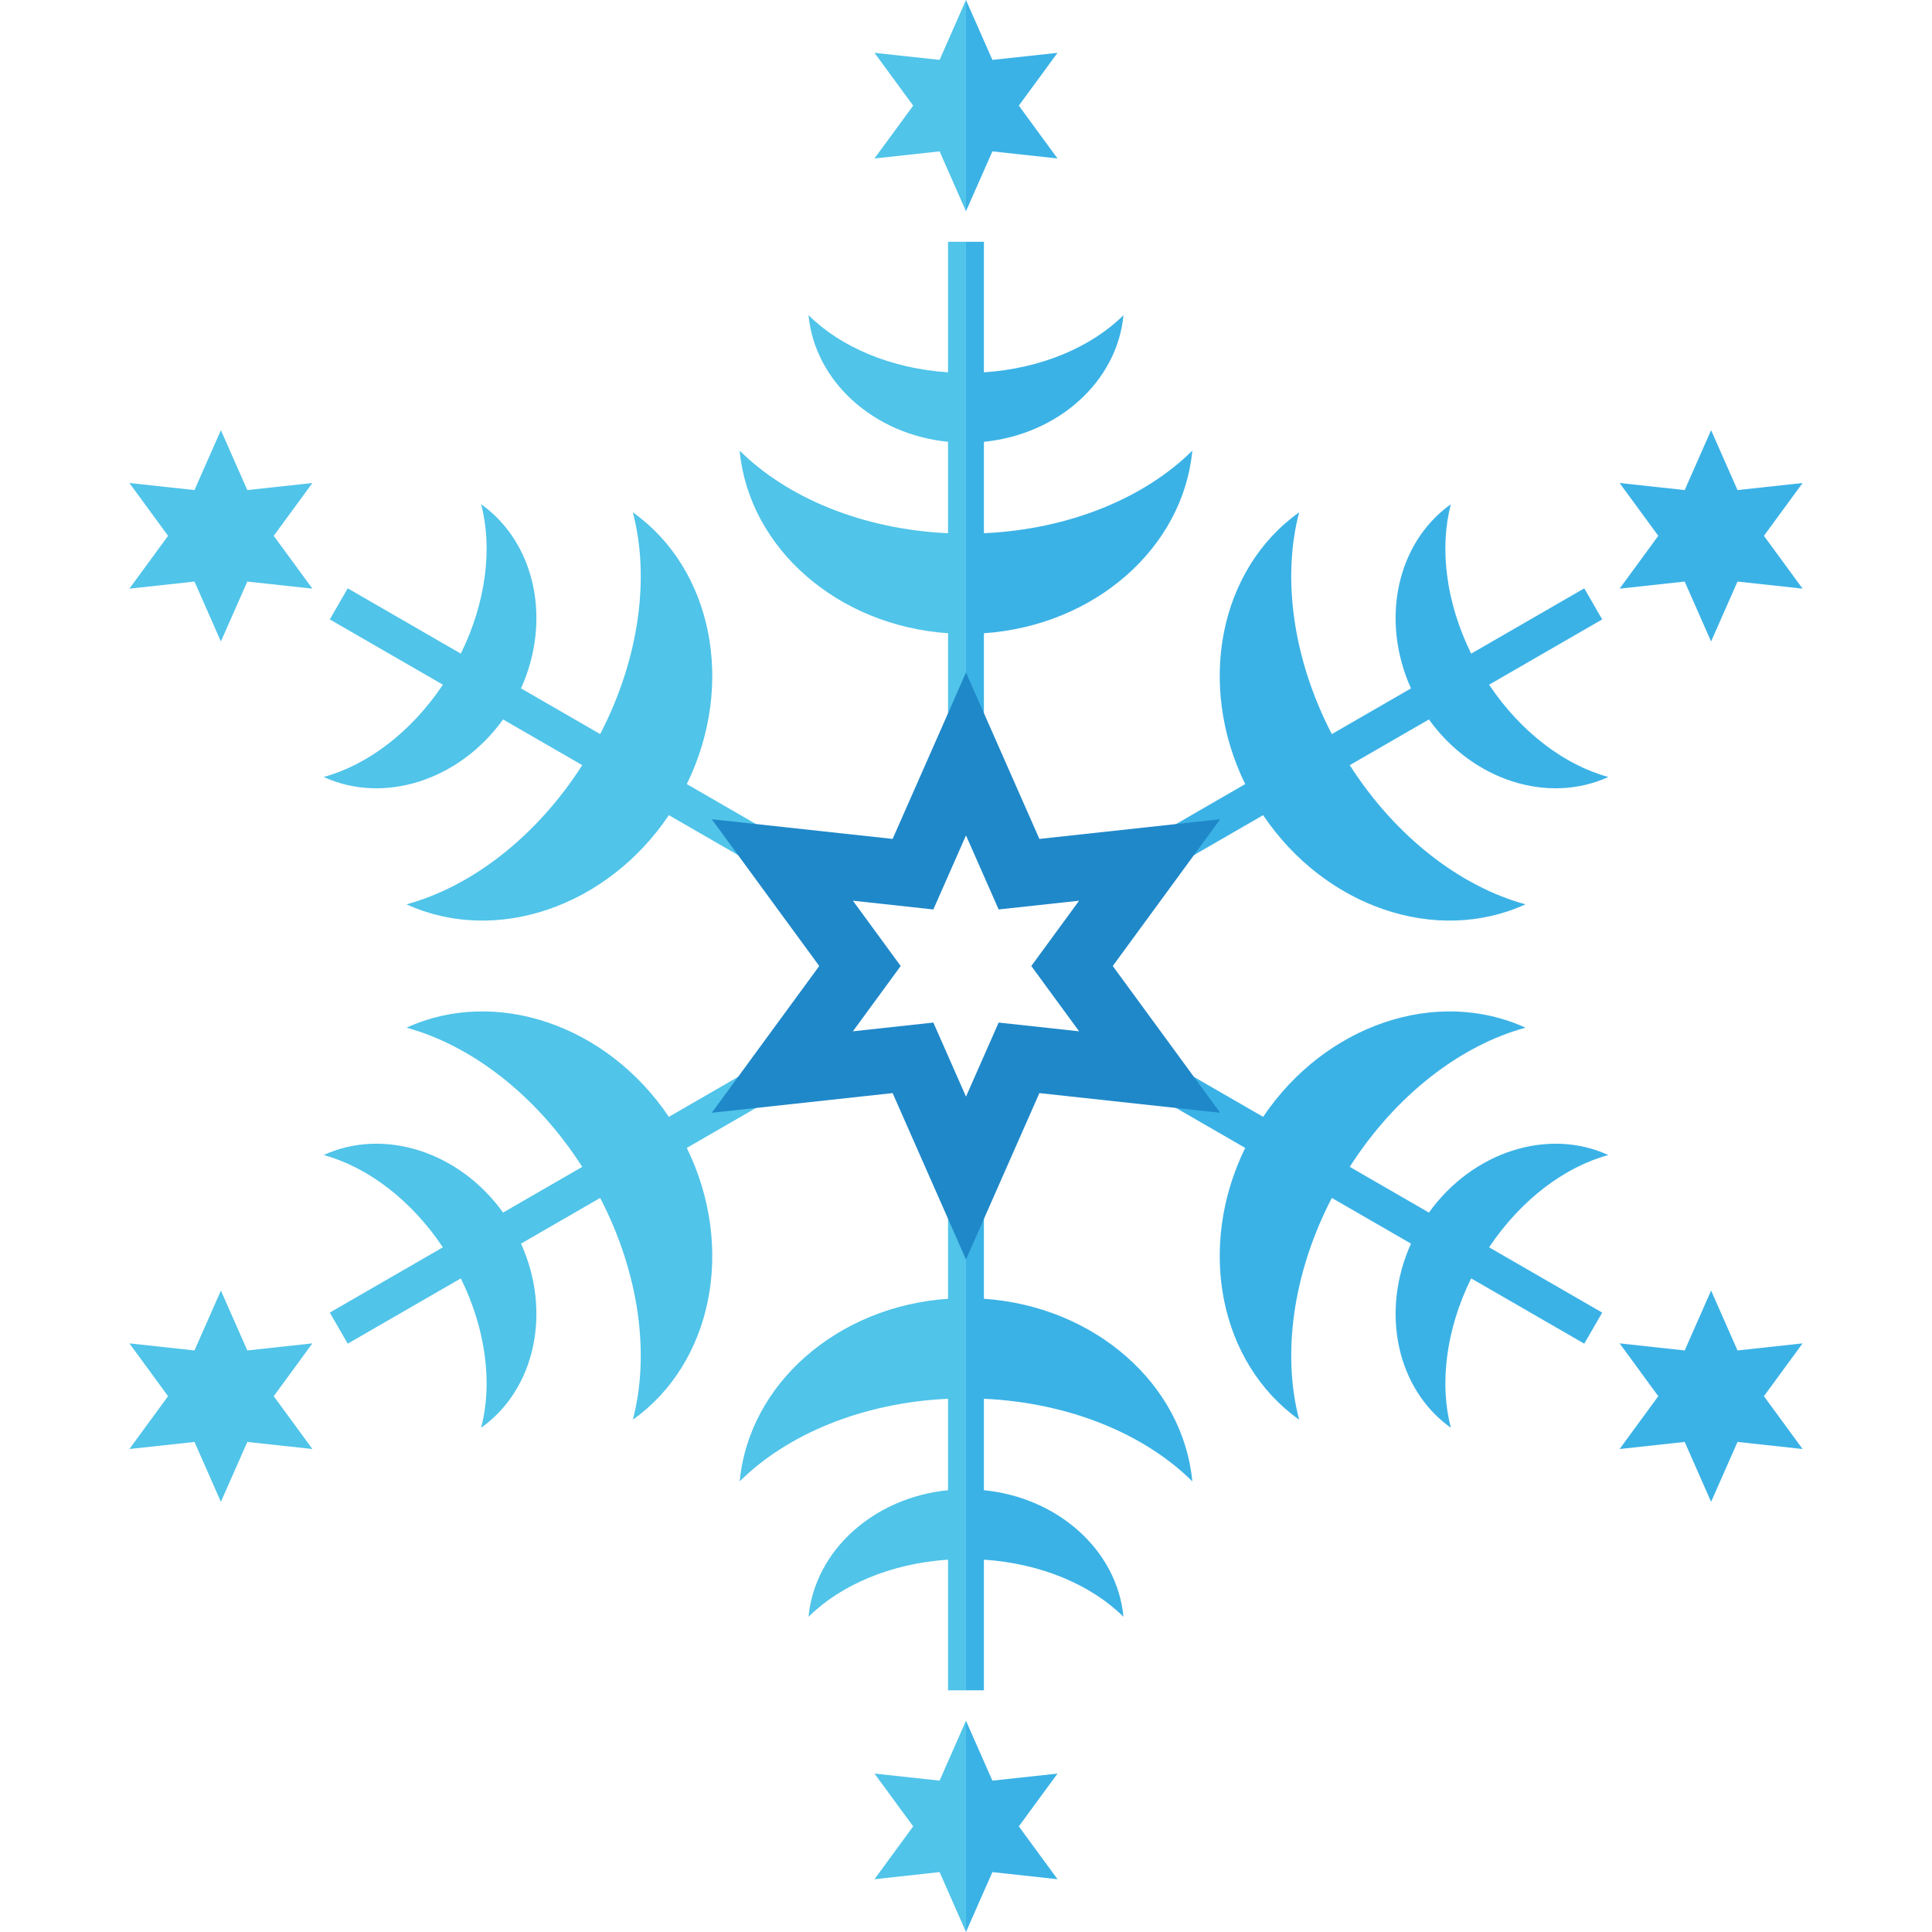
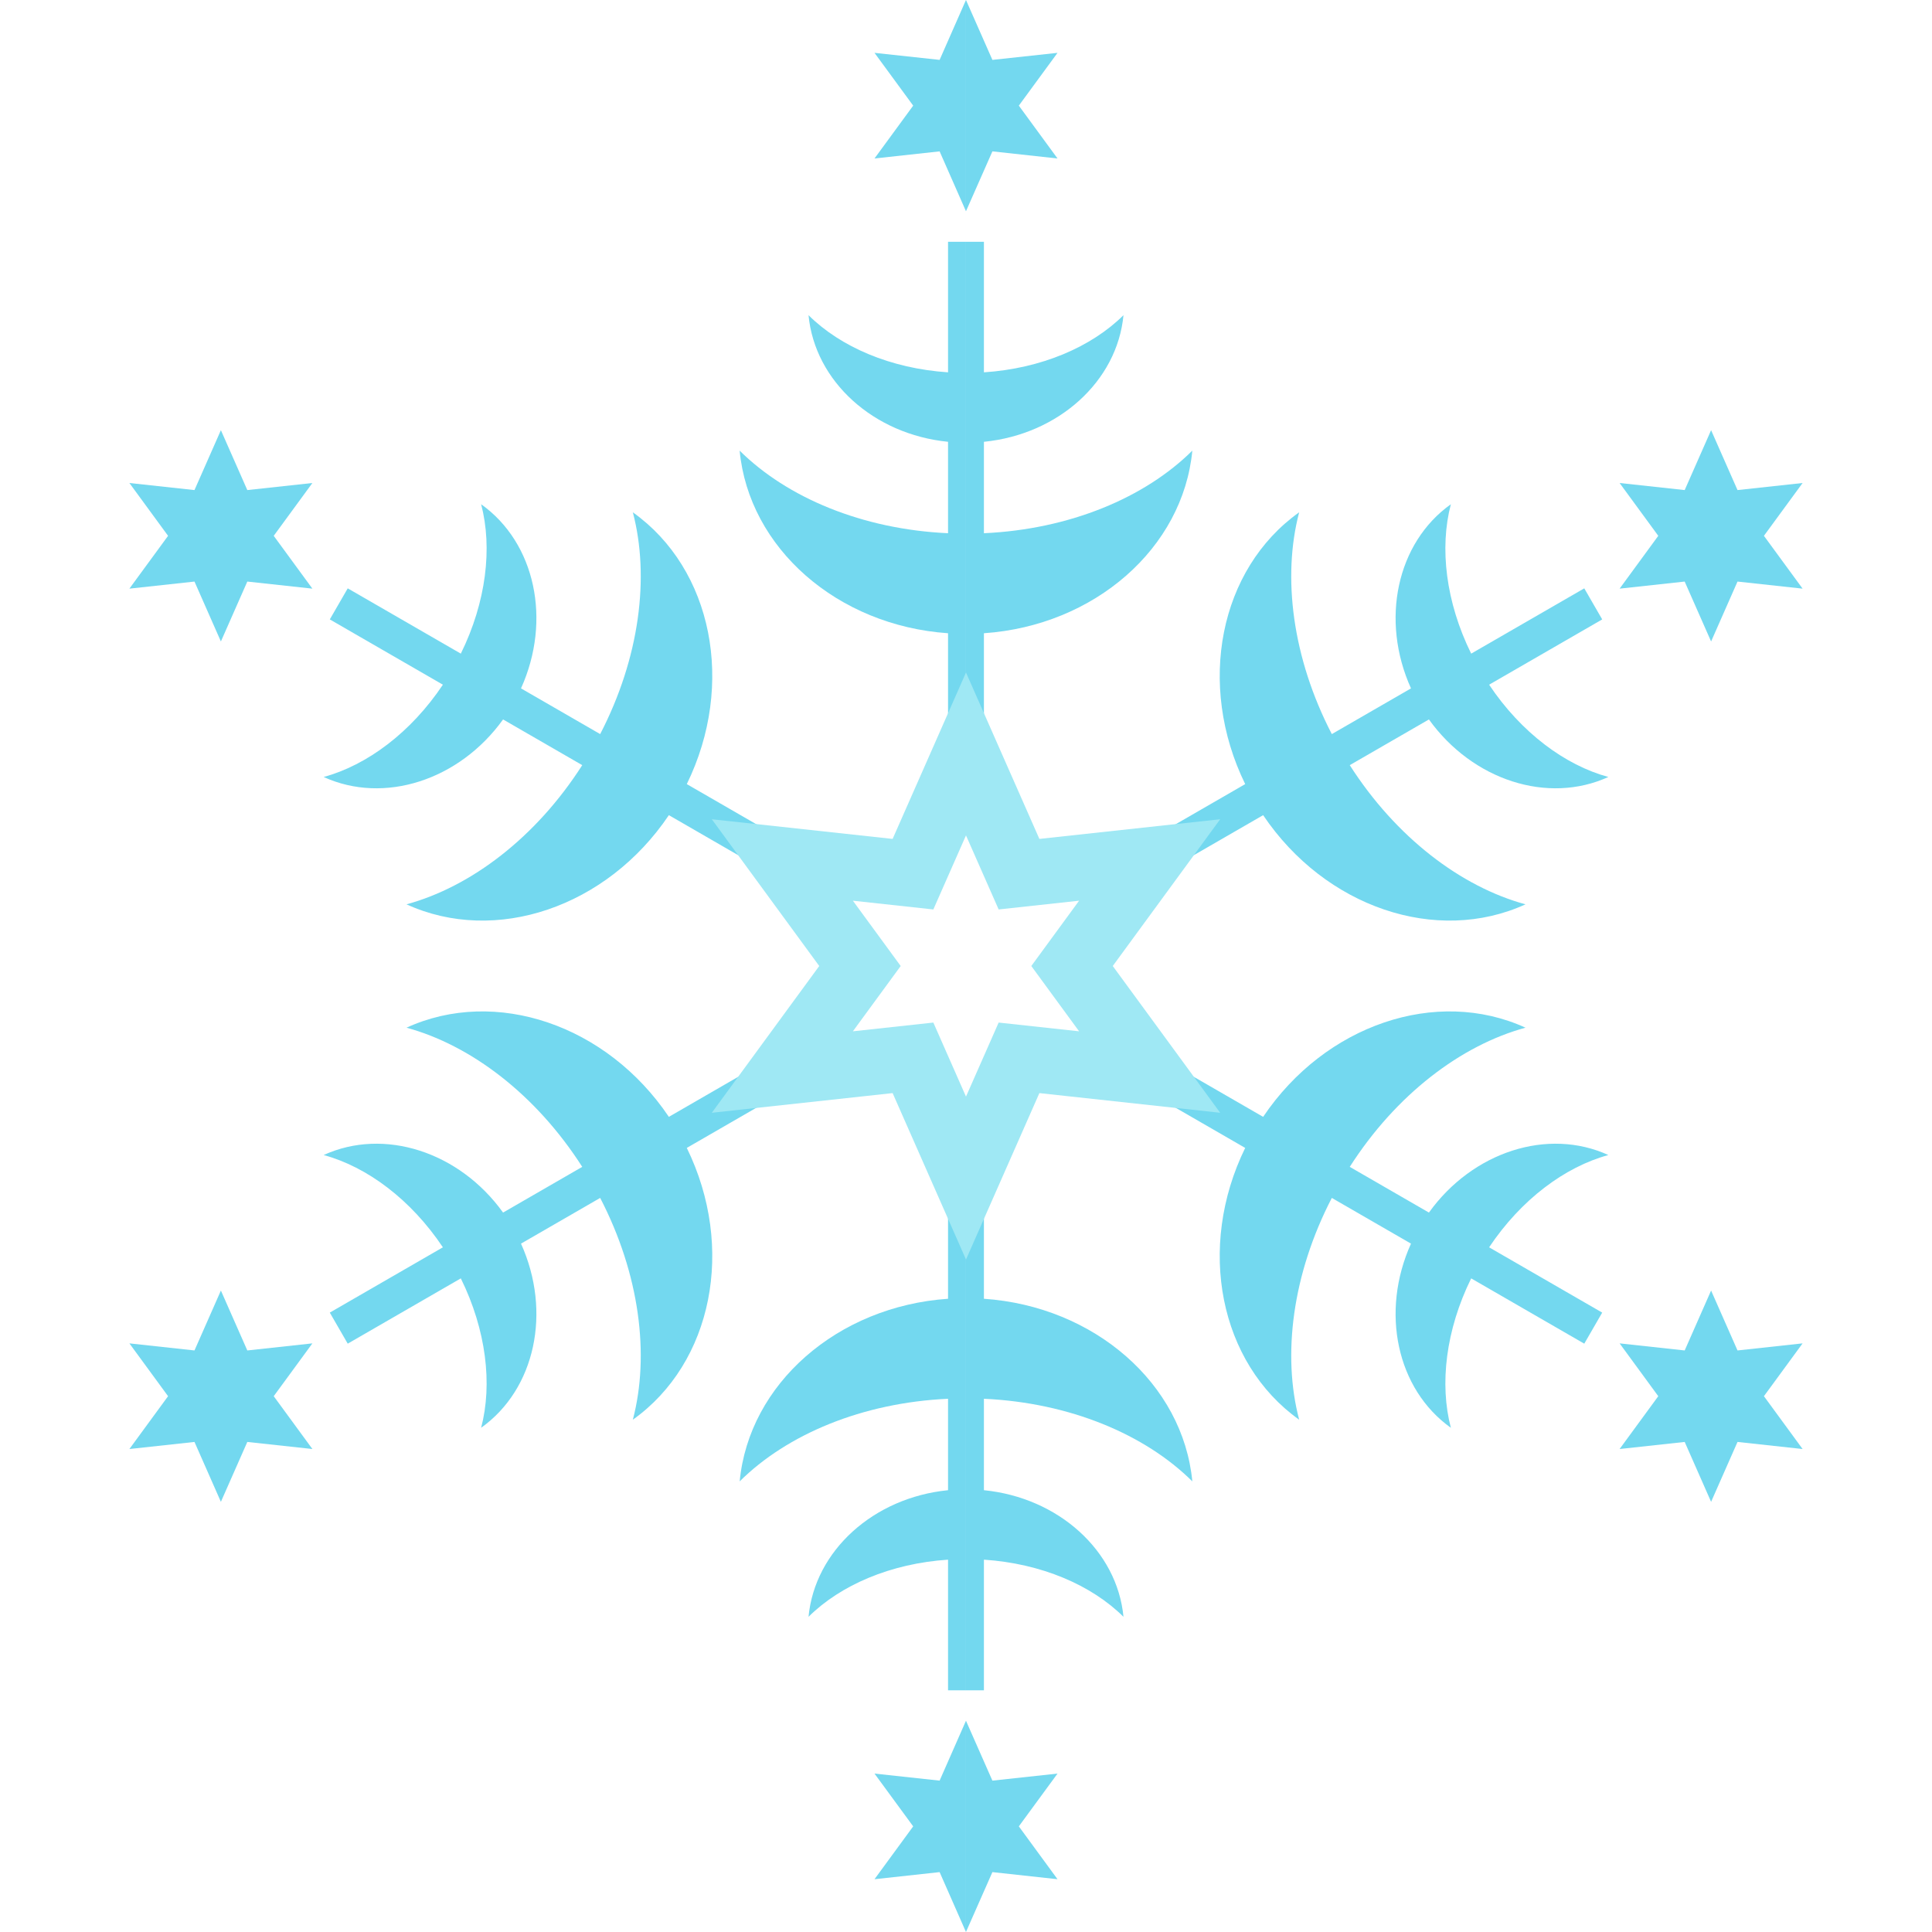
- <svg xmlns="http://www.w3.org/2000/svg" version="1.1" id="图层_1" x="0px" y="0px" width="750.54px" height="750.54px" viewBox="0 0 750.54 750.54" enable-background="new 0 0 750.54 750.54" xml:space="preserve">
+ <svg xmlns="http://www.w3.org/2000/svg" version="1.1" x="0px" y="0px" width="750.54px" height="750.54px" viewBox="0 0 750.54 750.54" enable-background="new 0 0 750.54 750.54" xml:space="preserve">
  <g>
    <g>
-       <polygon fill="#3BB2E6" points="395.792,41.036 410.822,61.565 385.526,58.804 375.26,82.073 375.26,-0.002 385.526,23.266     410.822,20.528   " />
-       <polygon fill="#50C4E9" points="375.26,-0.002 375.26,82.073 365.019,58.804 339.724,61.565 354.754,41.036 339.724,20.528     365.019,23.266   " />
-       <path fill="#3BB2E6" d="M463.192,175.059c-3.607,37.854-37.942,67.98-80.961,70.941v65.909h-6.971V93.918h6.971v50.724    c22.289-1.47,41.794-9.864,54.219-22.2c-2.448,25.719-25.296,46.314-54.219,49.188v35.516    C415.543,205.631,444.778,193.339,463.192,175.059z" />
-       <path fill="#50C4E9" d="M375.26,93.918V311.91h-6.967V246c-42.998-2.961-77.356-33.088-80.962-70.941    c18.437,18.28,47.651,30.572,80.962,32.086v-35.516c-28.926-2.873-51.749-23.469-54.199-49.188    c12.425,12.336,31.909,20.73,54.199,22.2V93.918H375.26z" />
+       <polygon fill="#73D8EF" points="395.792,41.036 410.823,61.565 385.526,58.804 375.26,82.073 375.26,-0.002 385.526,23.266     410.823,20.528   " />
+       <polygon fill="#73D8EF" points="375.26,-0.002 375.26,82.073 365.019,58.804 339.724,61.565 354.754,41.036 339.724,20.528     365.019,23.266   " />
+       <path fill="#73D8EF" d="M463.192,175.059c-3.607,37.854-37.941,67.98-80.961,70.941v65.909h-6.971V93.918h6.971v50.724    c22.289-1.47,41.795-9.864,54.219-22.2c-2.447,25.719-25.295,46.314-54.219,49.188v35.516    C415.543,205.631,444.778,193.339,463.192,175.059z" />
+       <path fill="#73D8EF" d="M375.26,93.918V311.91h-6.967V246c-42.998-2.961-77.356-33.088-80.962-70.941    c18.437,18.28,47.651,30.572,80.962,32.086v-35.516c-28.926-2.873-51.749-23.469-54.199-49.188    c12.425,12.336,31.909,20.73,54.199,22.2V93.918H375.26z" />
    </g>
    <g>
-       <polygon fill="#50C4E9" points="96.074,225.926 121.356,228.676 106.334,208.157 121.358,187.636 96.074,190.384 85.812,167.114     75.552,190.385 50.27,187.636 65.292,208.157 50.27,228.676 75.552,225.927 85.814,249.196   " />
-       <path fill="#50C4E9" d="M245.844,199.019c6.612,25.096,2.655,56.554-12.687,86.159l-30.758-17.756    c11.97-26.494,5.553-56.562-15.49-71.539c4.46,16.924,1.986,38.004-7.889,58.039l-43.931-25.363l-6.968,12.066l43.932,25.363    c-12.414,18.571-29.432,31.254-46.319,35.854c23.491,10.734,52.739,1.258,69.699-22.354l30.757,17.758    c-17.968,28.09-43.234,47.246-68.274,54.066c34.587,15.807,77.849,1.131,101.924-34.641l57.073,32.951l6.966-12.064    l-57.072-32.951C285.745,265.873,276.822,221.067,245.844,199.019z" />
+       <polygon fill="#73D8EF" points="96.074,225.926 121.356,228.676 106.334,208.157 121.358,187.636 96.074,190.384 85.812,167.114     75.552,190.385 50.27,187.636 65.292,208.157 50.27,228.676 75.552,225.927 85.814,249.196   " />
+       <path fill="#73D8EF" d="M245.844,199.019c6.612,25.096,2.655,56.554-12.687,86.159l-30.758-17.756    c11.97-26.494,5.553-56.562-15.49-71.539c4.46,16.924,1.986,38.004-7.889,58.039l-43.931-25.363l-6.968,12.066l43.932,25.363    c-12.414,18.571-29.432,31.254-46.319,35.854c23.491,10.734,52.739,1.258,69.699-22.354l30.757,17.758    c-17.968,28.09-43.234,47.246-68.274,54.066c34.587,15.807,77.849,1.131,101.924-34.641l57.073,32.951l6.966-12.064    l-57.072-32.951C285.745,265.873,276.822,221.067,245.844,199.019z" />
    </g>
    <g>
-       <polygon fill="#50C4E9" points="106.334,542.39 121.356,521.87 96.075,524.619 85.814,501.348 75.554,524.62 50.27,521.87     65.293,542.391 50.27,562.912 75.554,560.163 85.812,583.432 96.074,560.163 121.358,562.909   " />
-       <path fill="#50C4E9" d="M157.916,399.233c25.041,6.82,50.306,25.977,68.273,54.066l-30.757,17.759    c-16.96-23.612-46.207-33.089-69.699-22.353c16.887,4.597,33.906,17.279,46.319,35.85l-43.932,25.363l6.968,12.066l43.931-25.363    c9.875,20.037,12.349,41.115,7.889,58.04c21.042-14.976,27.46-45.044,15.49-71.538l30.758-17.758    c15.343,29.606,19.3,61.065,12.687,86.161c30.979-22.048,39.904-66.853,20.962-105.589l57.072-32.951l-6.966-12.066    l-57.073,32.951C235.764,398.102,192.502,383.427,157.916,399.233z" />
+       <polygon fill="#73D8EF" points="106.334,542.389 121.356,521.87 96.075,524.62 85.814,501.348 75.554,524.62 50.27,521.87     65.293,542.391 50.27,562.913 75.554,560.163 85.812,583.432 96.074,560.163 121.358,562.909   " />
+       <path fill="#73D8EF" d="M157.916,399.233c25.041,6.82,50.306,25.977,68.273,54.066l-30.757,17.758    c-16.96-23.611-46.207-33.088-69.699-22.352c16.887,4.596,33.906,17.279,46.319,35.85l-43.932,25.363l6.968,12.066l43.931-25.363    c9.875,20.037,12.349,41.115,7.889,58.039c21.042-14.977,27.46-45.043,15.49-71.537l30.758-17.758    c15.343,29.605,19.3,61.064,12.687,86.16c30.979-22.047,39.904-66.854,20.962-105.588l57.072-32.951l-6.966-12.066l-57.073,32.951    C235.764,398.102,192.502,383.426,157.916,399.233z" />
    </g>
    <g>
-       <polygon fill="#3BB2E6" points="395.792,709.504 410.822,730.035 385.526,727.273 375.26,750.542 375.26,668.466 385.526,691.735     410.822,688.997   " />
-       <polygon fill="#50C4E9" points="375.26,668.466 375.26,750.542 365.019,727.273 339.724,730.035 354.754,709.504 339.724,688.997     365.019,691.735   " />
-       <path fill="#3BB2E6" d="M436.45,628.097c-12.425-12.336-31.93-20.73-54.219-22.2v50.746h-6.971V438.629h6.971v65.91    c43.019,2.962,77.354,33.088,80.961,70.941c-18.414-18.281-47.649-30.572-80.961-32.087v35.517    C411.154,581.783,434.002,602.379,436.45,628.097z" />
-       <path fill="#50C4E9" d="M375.26,438.629v218.014h-6.967v-50.746c-22.268,1.47-41.773,9.864-54.199,22.2    c2.45-25.718,25.273-46.314,54.199-49.187v-35.517c-33.29,1.515-62.526,13.806-80.94,32.087    c3.584-37.854,37.942-67.979,80.94-70.941v-65.91H375.26z" />
+       <polygon fill="#73D8EF" points="395.792,709.504 410.823,730.036 385.526,727.274 375.26,750.542 375.26,668.465 385.526,691.735     410.823,688.997   " />
+       <polygon fill="#73D8EF" points="375.26,668.465 375.26,750.542 365.019,727.274 339.724,730.036 354.754,709.504 339.724,688.997     365.019,691.735   " />
+       <path fill="#73D8EF" d="M436.45,628.096c-12.424-12.336-31.93-20.729-54.219-22.199v50.746h-6.971V438.629h6.971v65.91    c43.02,2.961,77.354,33.088,80.961,70.941c-18.414-18.281-47.648-30.572-80.961-32.088v35.518    C411.155,581.784,434.002,602.379,436.45,628.096z" />
+       <path fill="#73D8EF" d="M375.26,438.629v218.014h-6.967v-50.746c-22.268,1.471-41.773,9.863-54.199,22.199    c2.45-25.717,25.273-46.312,54.199-49.186v-35.518c-33.29,1.516-62.526,13.807-80.94,32.088    c3.584-37.855,37.942-67.98,80.94-70.941v-65.91H375.26L375.26,438.629z" />
    </g>
    <g>
-       <polygon fill="#3BB2E6" points="654.467,524.619 629.186,521.87 644.204,542.389 629.182,562.911 654.467,560.161     664.725,583.432 674.985,560.161 700.27,562.912 685.245,542.389 700.27,521.868 674.985,524.619 664.725,501.348   " />
-       <path fill="#3BB2E6" d="M504.697,551.526c-6.615-25.097-2.658-56.553,12.686-86.158l30.756,17.756    c-11.969,26.494-5.554,56.561,15.49,71.538c-4.459-16.925-1.987-38.005,7.89-58.04l43.933,25.363l6.968-12.066l-43.934-25.363    c12.414-18.571,29.434-31.253,46.321-35.852c-23.494-10.734-52.74-1.26-69.701,22.354l-30.756-17.759    c17.965-28.09,43.233-47.247,68.274-54.066c-34.585-15.807-77.851-1.132-101.923,34.639l-57.073-32.951l-6.97,12.066    l57.072,32.951C464.79,484.672,473.715,529.477,504.697,551.526z" />
+       <polygon fill="#73D8EF" points="654.467,524.62 629.186,521.87 644.204,542.389 629.182,562.911 654.467,560.161 664.725,583.432     674.985,560.161 700.27,562.913 685.245,542.389 700.27,521.868 674.985,524.62 664.725,501.348   " />
+       <path fill="#73D8EF" d="M504.698,551.526c-6.615-25.098-2.658-56.553,12.686-86.158l30.756,17.756    c-11.969,26.494-5.555,56.561,15.49,71.539c-4.459-16.926-1.988-38.006,7.889-58.041l43.934,25.363l6.969-12.066l-43.934-25.363    c12.414-18.57,29.434-31.252,46.32-35.852c-23.494-10.734-52.74-1.26-69.701,22.354l-30.756-17.758    c17.965-28.09,43.232-47.248,68.273-54.066c-34.584-15.807-77.85-1.133-101.922,34.639l-57.074-32.951l-6.969,12.066l57.07,32.951    C464.79,484.672,473.715,529.477,504.698,551.526z" />
    </g>
    <g>
-       <polygon fill="#3BB2E6" points="644.204,208.155 629.186,228.676 654.461,225.926 664.725,249.198 674.985,225.925     700.27,228.676 685.245,208.155 700.27,187.635 674.985,190.383 664.725,167.114 654.467,190.383 629.182,187.636   " />
-       <path fill="#3BB2E6" d="M592.624,351.313c-25.041-6.82-50.305-25.979-68.274-54.068l30.756-17.756    c16.961,23.611,46.203,33.088,69.701,22.352c-16.892-4.598-33.907-17.279-46.321-35.852l43.934-25.361l-6.968-12.066    l-43.933,25.361c-9.877-20.035-12.349-41.115-7.89-58.039c-21.044,14.977-27.459,45.045-15.49,71.539l-30.756,17.756    c-15.344-29.604-19.305-61.063-12.686-86.159c-30.982,22.048-39.907,66.854-20.967,105.589l-57.072,32.951l6.97,12.064    l57.073-32.951C514.773,352.444,558.039,367.119,592.624,351.313z" />
+       <polygon fill="#73D8EF" points="644.204,208.155 629.186,228.676 654.461,225.926 664.725,249.198 674.985,225.925     700.27,228.676 685.245,208.155 700.27,187.635 674.985,190.383 664.725,167.114 654.467,190.383 629.182,187.636   " />
+       <path fill="#73D8EF" d="M592.624,351.313c-25.041-6.82-50.305-25.979-68.273-54.068l30.756-17.756    c16.961,23.611,46.203,33.088,69.701,22.352c-16.893-4.598-33.906-17.279-46.32-35.852l43.934-25.361l-6.969-12.066    l-43.932,25.361c-9.879-20.035-12.35-41.115-7.891-58.039c-21.045,14.977-27.459,45.045-15.49,71.539l-30.756,17.756    c-15.344-29.604-19.305-61.063-12.686-86.159c-30.982,22.048-39.908,66.854-20.967,105.589l-57.072,32.951l6.969,12.064    l57.074-32.951C514.774,352.444,558.04,367.119,592.624,351.313z" />
    </g>
-     <path fill="#1F88C9" d="M474.015,318.261l-70.24,7.64l-28.506-64.65l-28.505,64.65l-70.239-7.64l41.734,57.012l-41.734,57.012   l70.239-7.639l28.505,64.649l28.506-64.649l70.24,7.639l-41.733-57.012L474.015,318.261z M419.209,400.643l-31.254-3.4   l-12.687,28.768l-12.686-28.768l-31.254,3.4l18.571-25.37l-18.571-25.37l31.254,3.4l12.686-28.768l12.687,28.768l31.254-3.4   l-18.568,25.37L419.209,400.643z" />
+     <path fill="#9FE8F4" d="M474.014,318.261l-70.238,7.64l-28.507-64.65l-28.505,64.65l-70.239-7.64l41.734,57.012l-41.734,57.013   l70.239-7.641l28.506,64.65l28.506-64.648l70.238,7.639l-41.732-57.013L474.014,318.261z M419.209,400.643l-31.254-3.4   l-12.688,28.768l-12.686-28.768l-31.254,3.4l18.571-25.37l-18.571-25.37l31.254,3.4l12.686-28.768l12.688,28.768l31.254-3.4   l-18.568,25.37L419.209,400.643z" />
  </g>
</svg>
